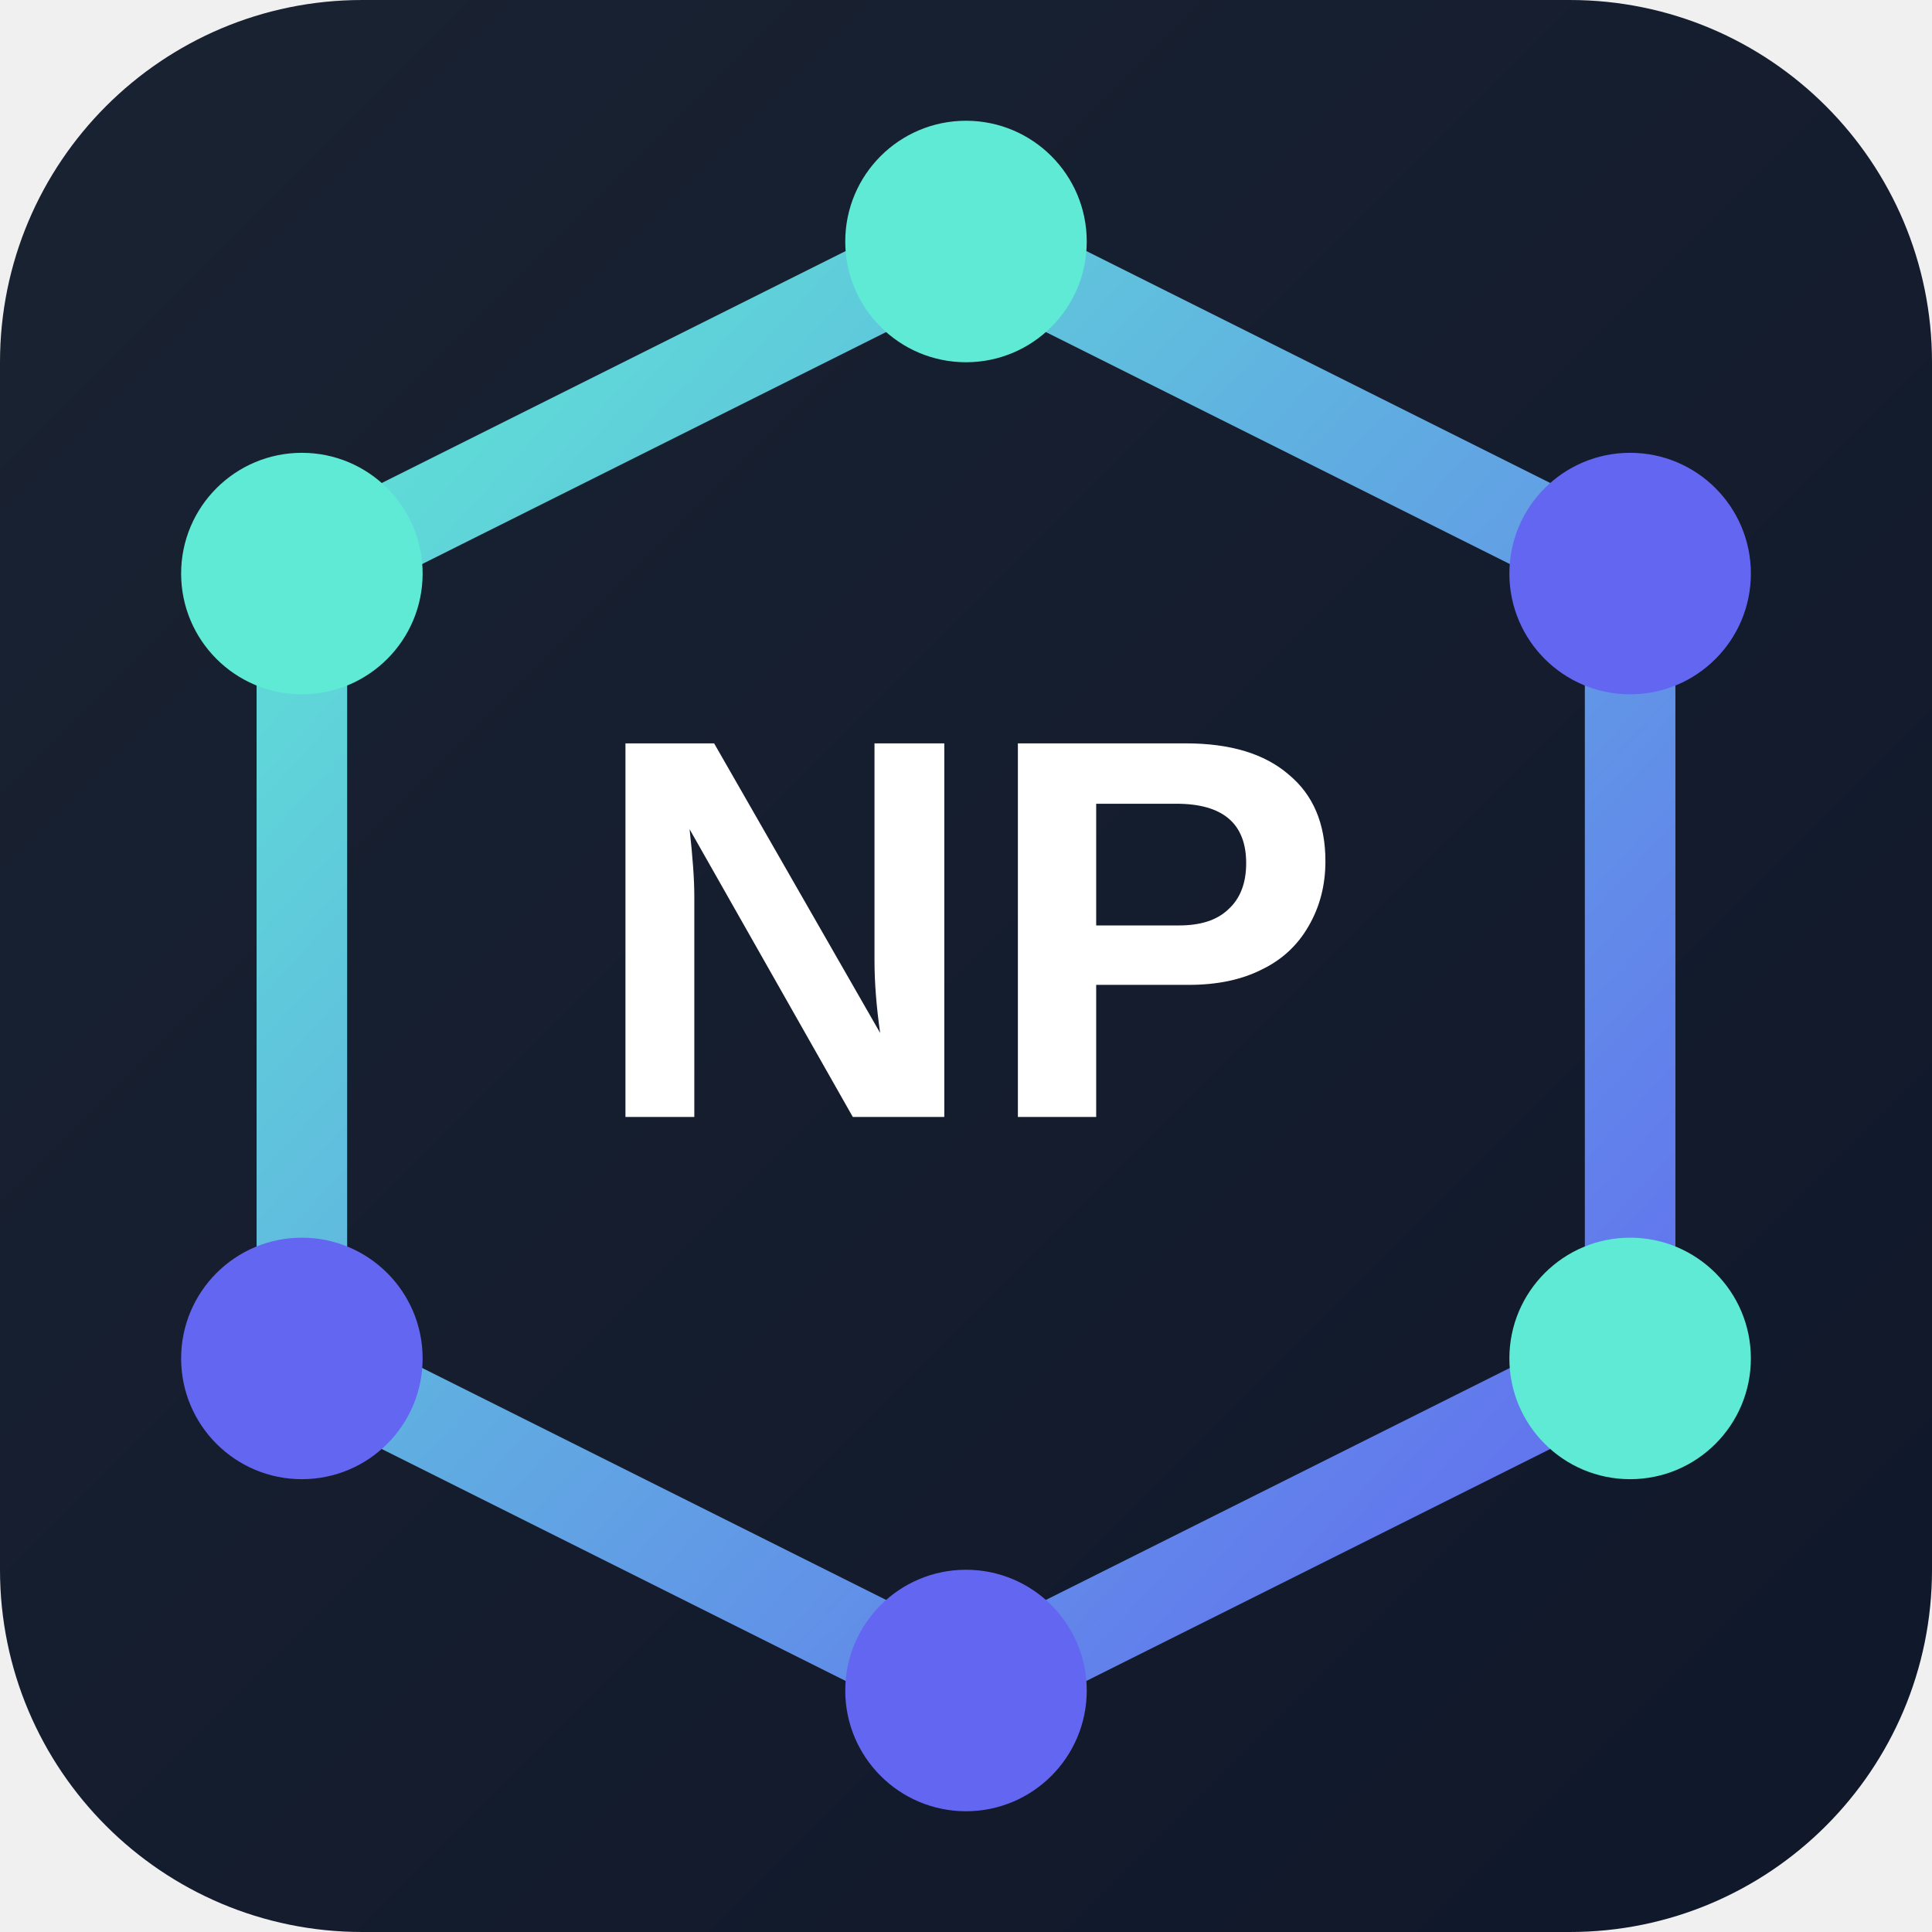
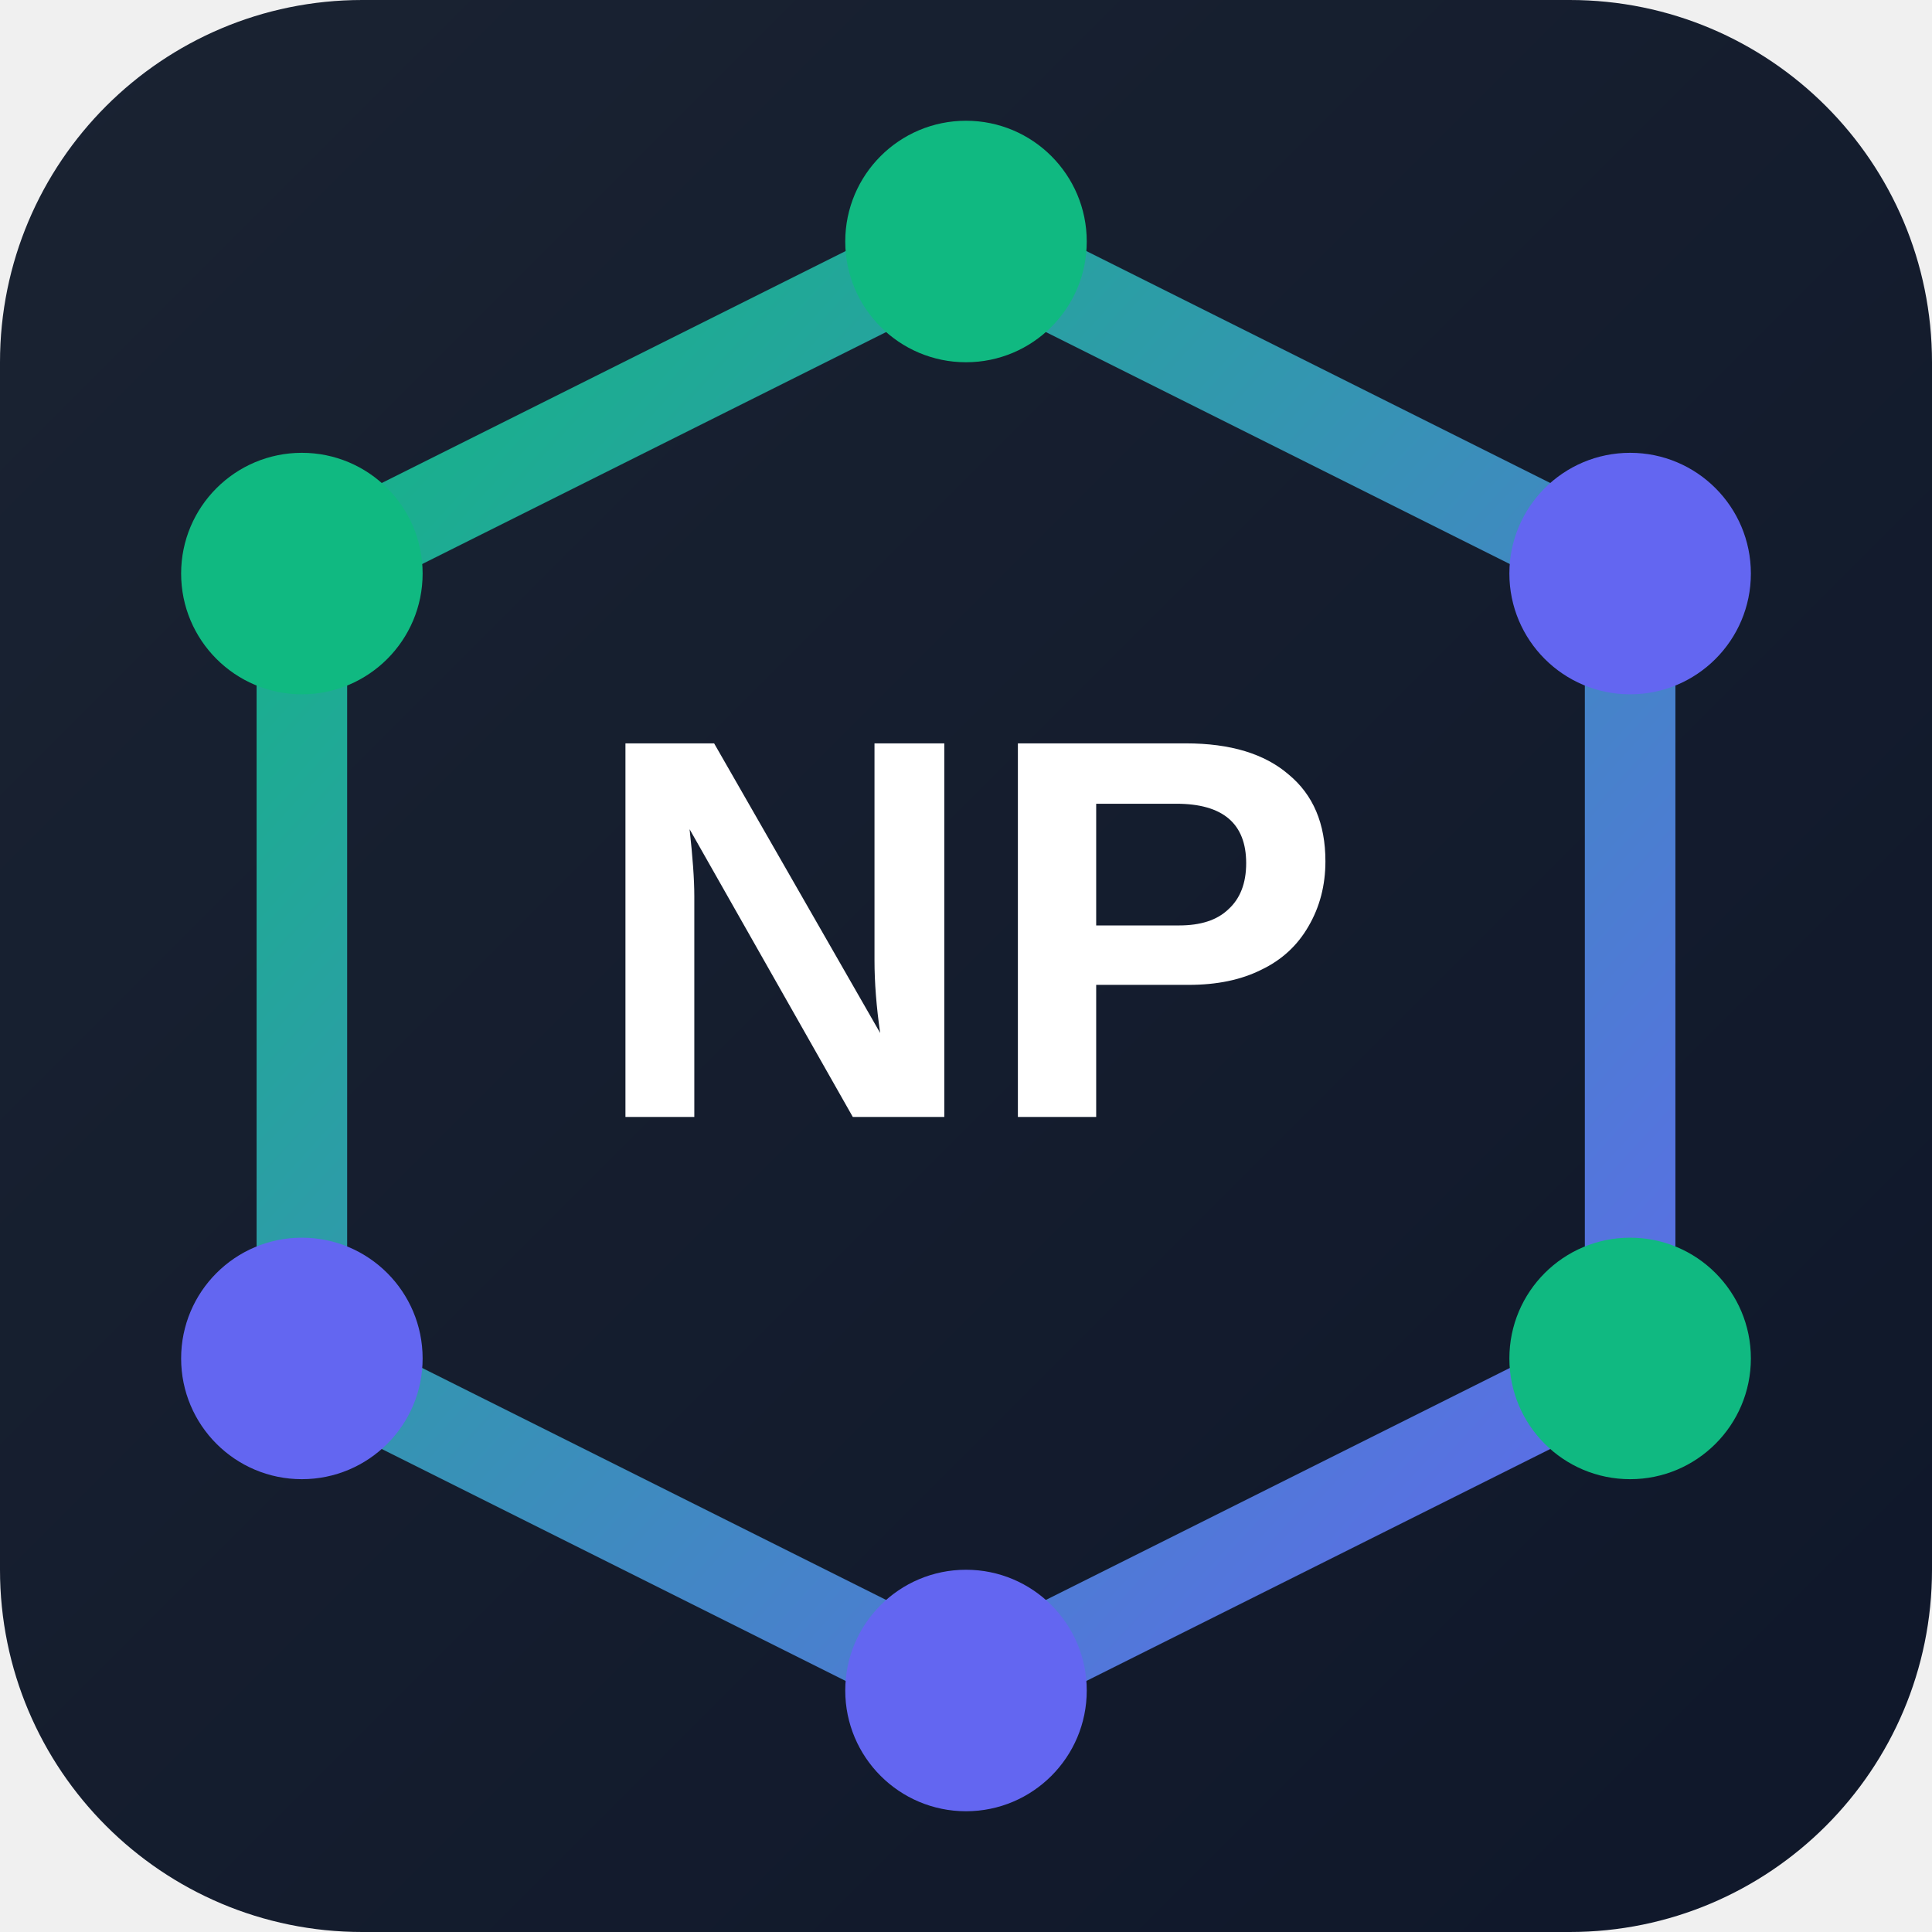
<svg xmlns="http://www.w3.org/2000/svg" viewBox="0 0 32 32" width="32" height="32">
  <defs>
    <linearGradient id="bgGrad" x1="0%" y1="0%" x2="100%" y2="100%">
      <stop offset="0%" style="stop-color:#1a2332" />
      <stop offset="100%" style="stop-color:#0f172a" />
    </linearGradient>
    <linearGradient id="hexGrad" x1="0%" y1="0%" x2="100%" y2="100%">
-       <stop offset="0%" style="stop-color:#5eead4" />
+       <stop offset="0%" style="stop-color:#10b981" />
      <stop offset="100%" style="stop-color:#6366f1" />
    </linearGradient>
  </defs>
  <rect width="32" height="32" rx="6" fill="url(#bgGrad)" />
  <polygon points="16,4 27,9.5 27,22.5 16,28 5,22.5 5,9.5" fill="none" stroke="url(#hexGrad)" stroke-width="1.5" stroke-linejoin="round" />
-   <circle cx="16" cy="4" r="2" fill="#5eead4" />
+   <circle cx="16" cy="4" r="2" fill="#10b981" />
  <circle cx="27" cy="9.5" r="2" fill="#6366f1" />
-   <circle cx="27" cy="22.5" r="2" fill="#5eead4" />
+   <circle cx="27" cy="22.5" r="2" fill="#10b981" />
  <circle cx="16" cy="28" r="2" fill="#6366f1" />
  <circle cx="5" cy="22.5" r="2" fill="#6366f1" />
-   <circle cx="5" cy="9.5" r="2" fill="#5eead4" />
+   <circle cx="5" cy="9.5" r="2" fill="#10b981" />
  <text x="16" y="18.5" font-family="Arial, Helvetica, sans-serif" font-size="9" font-weight="bold" fill="#ffffff" text-anchor="middle">NP</text>
</svg>
